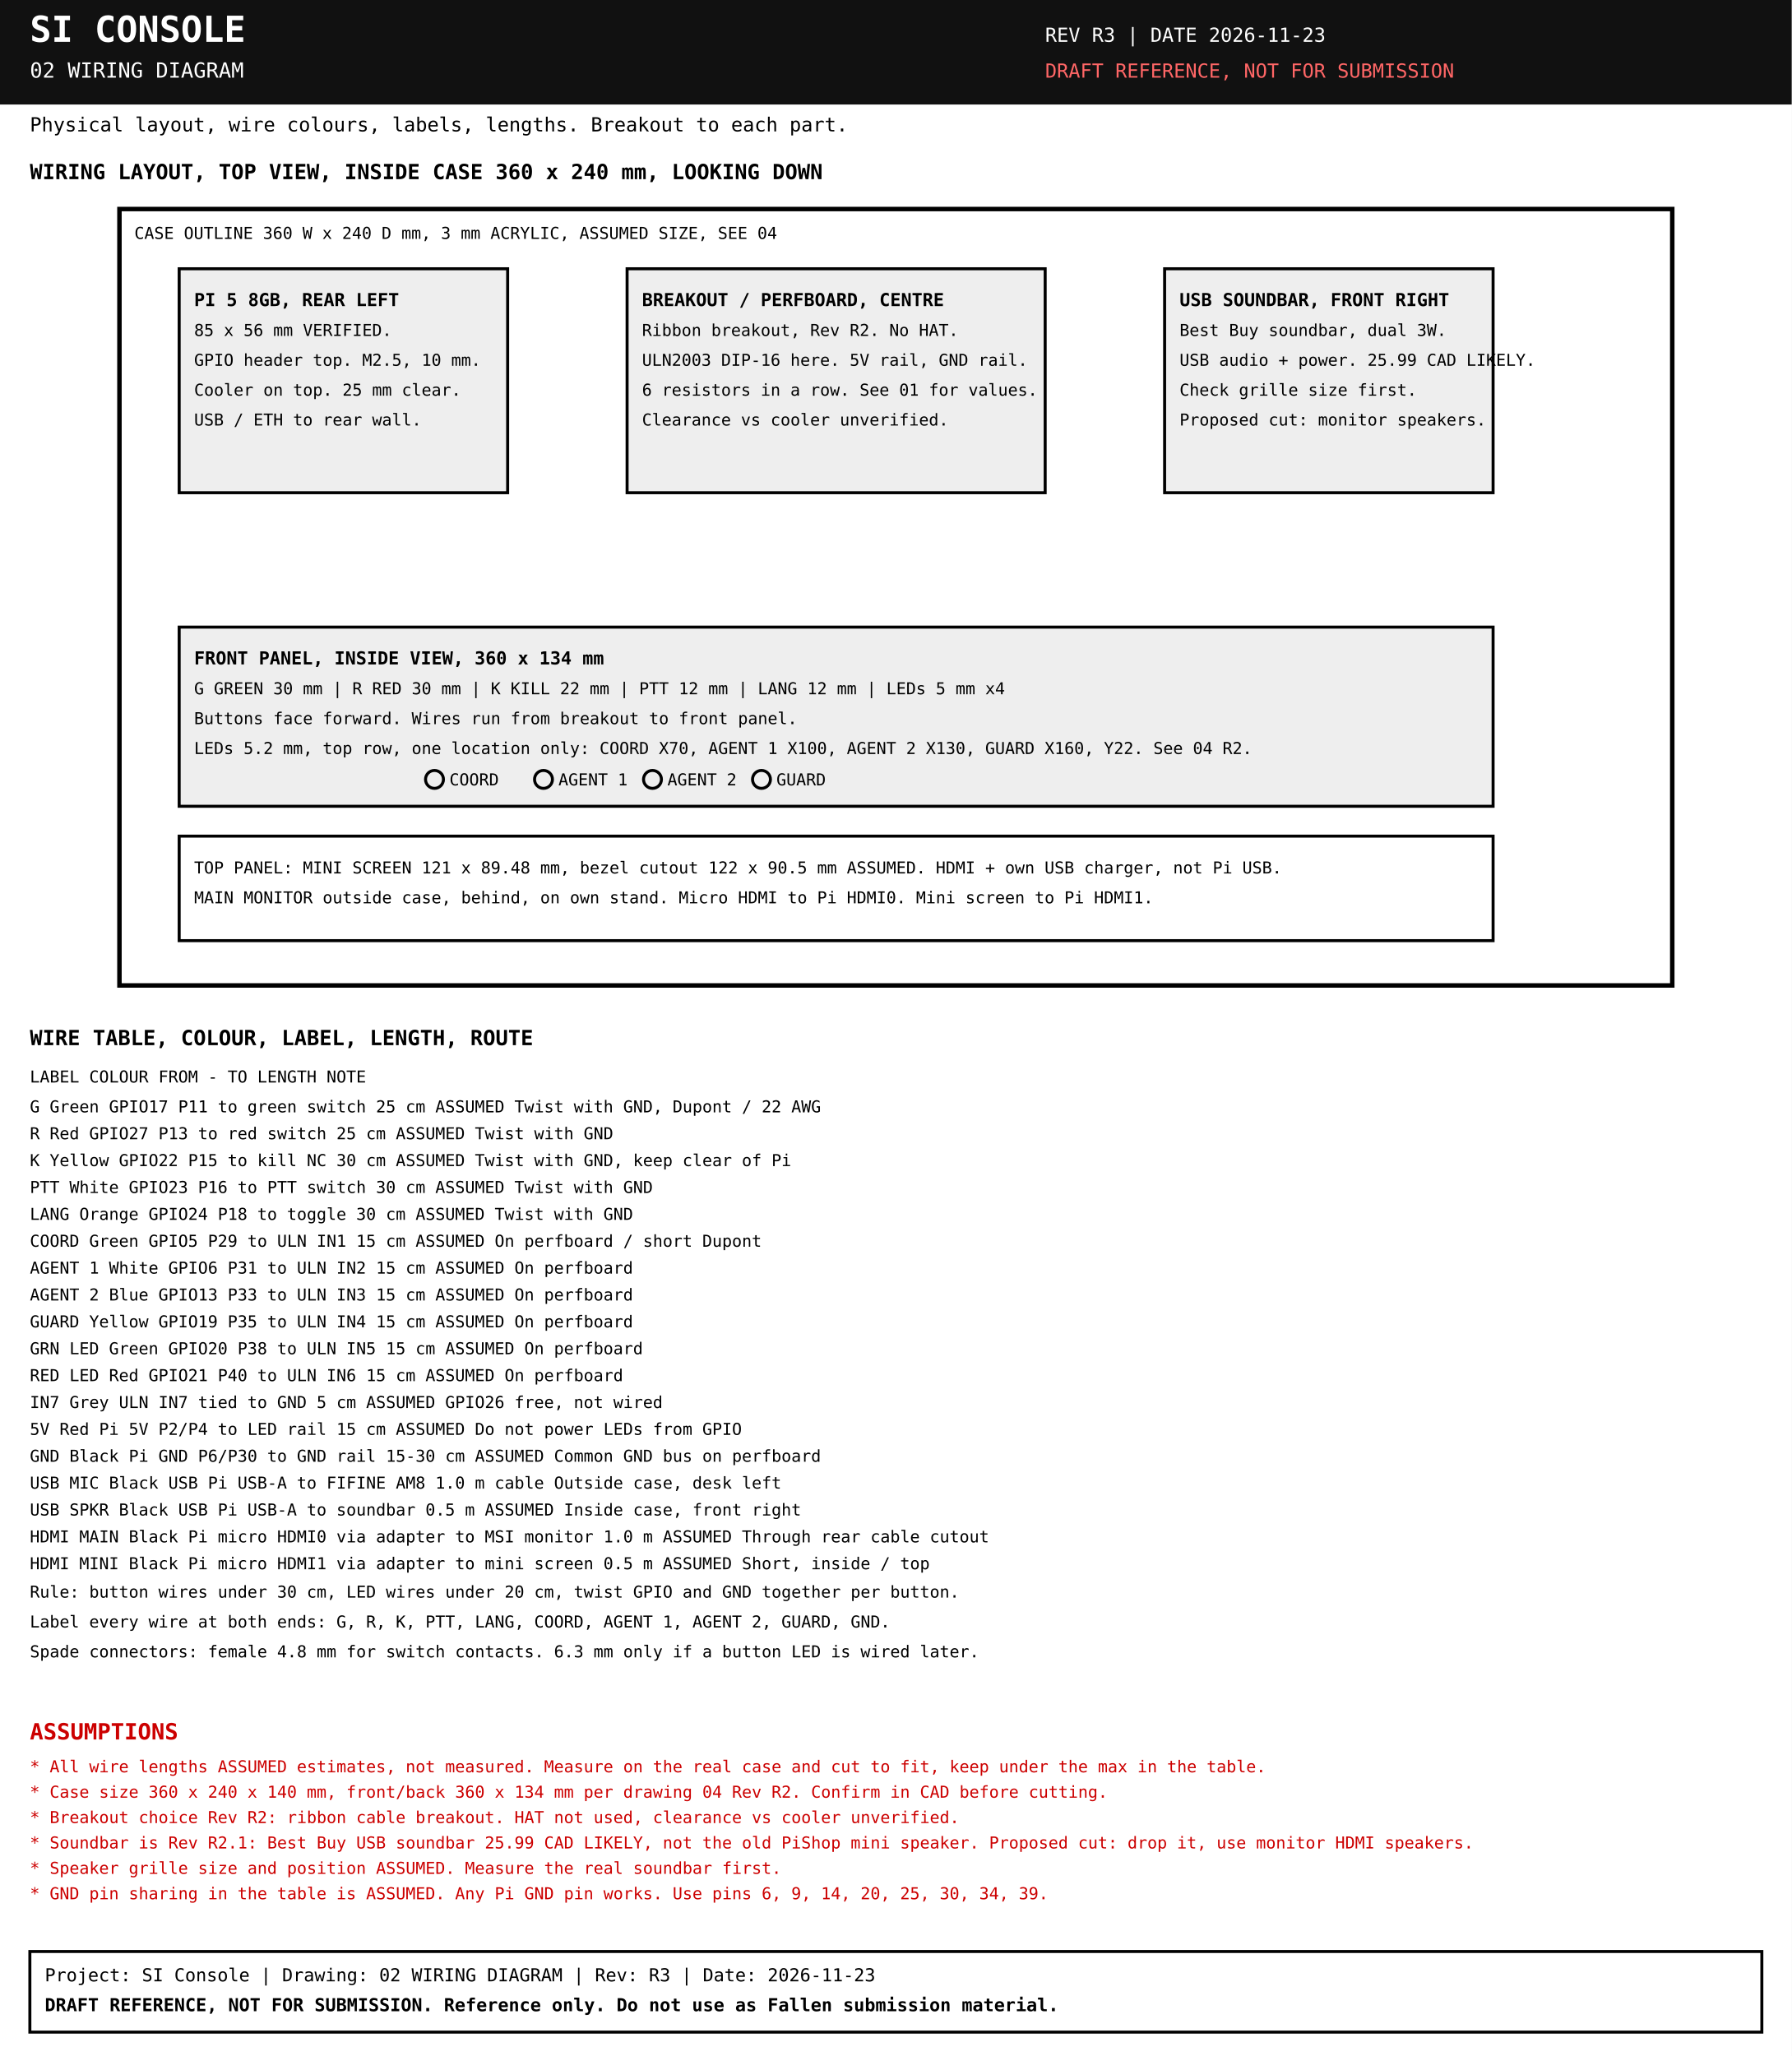
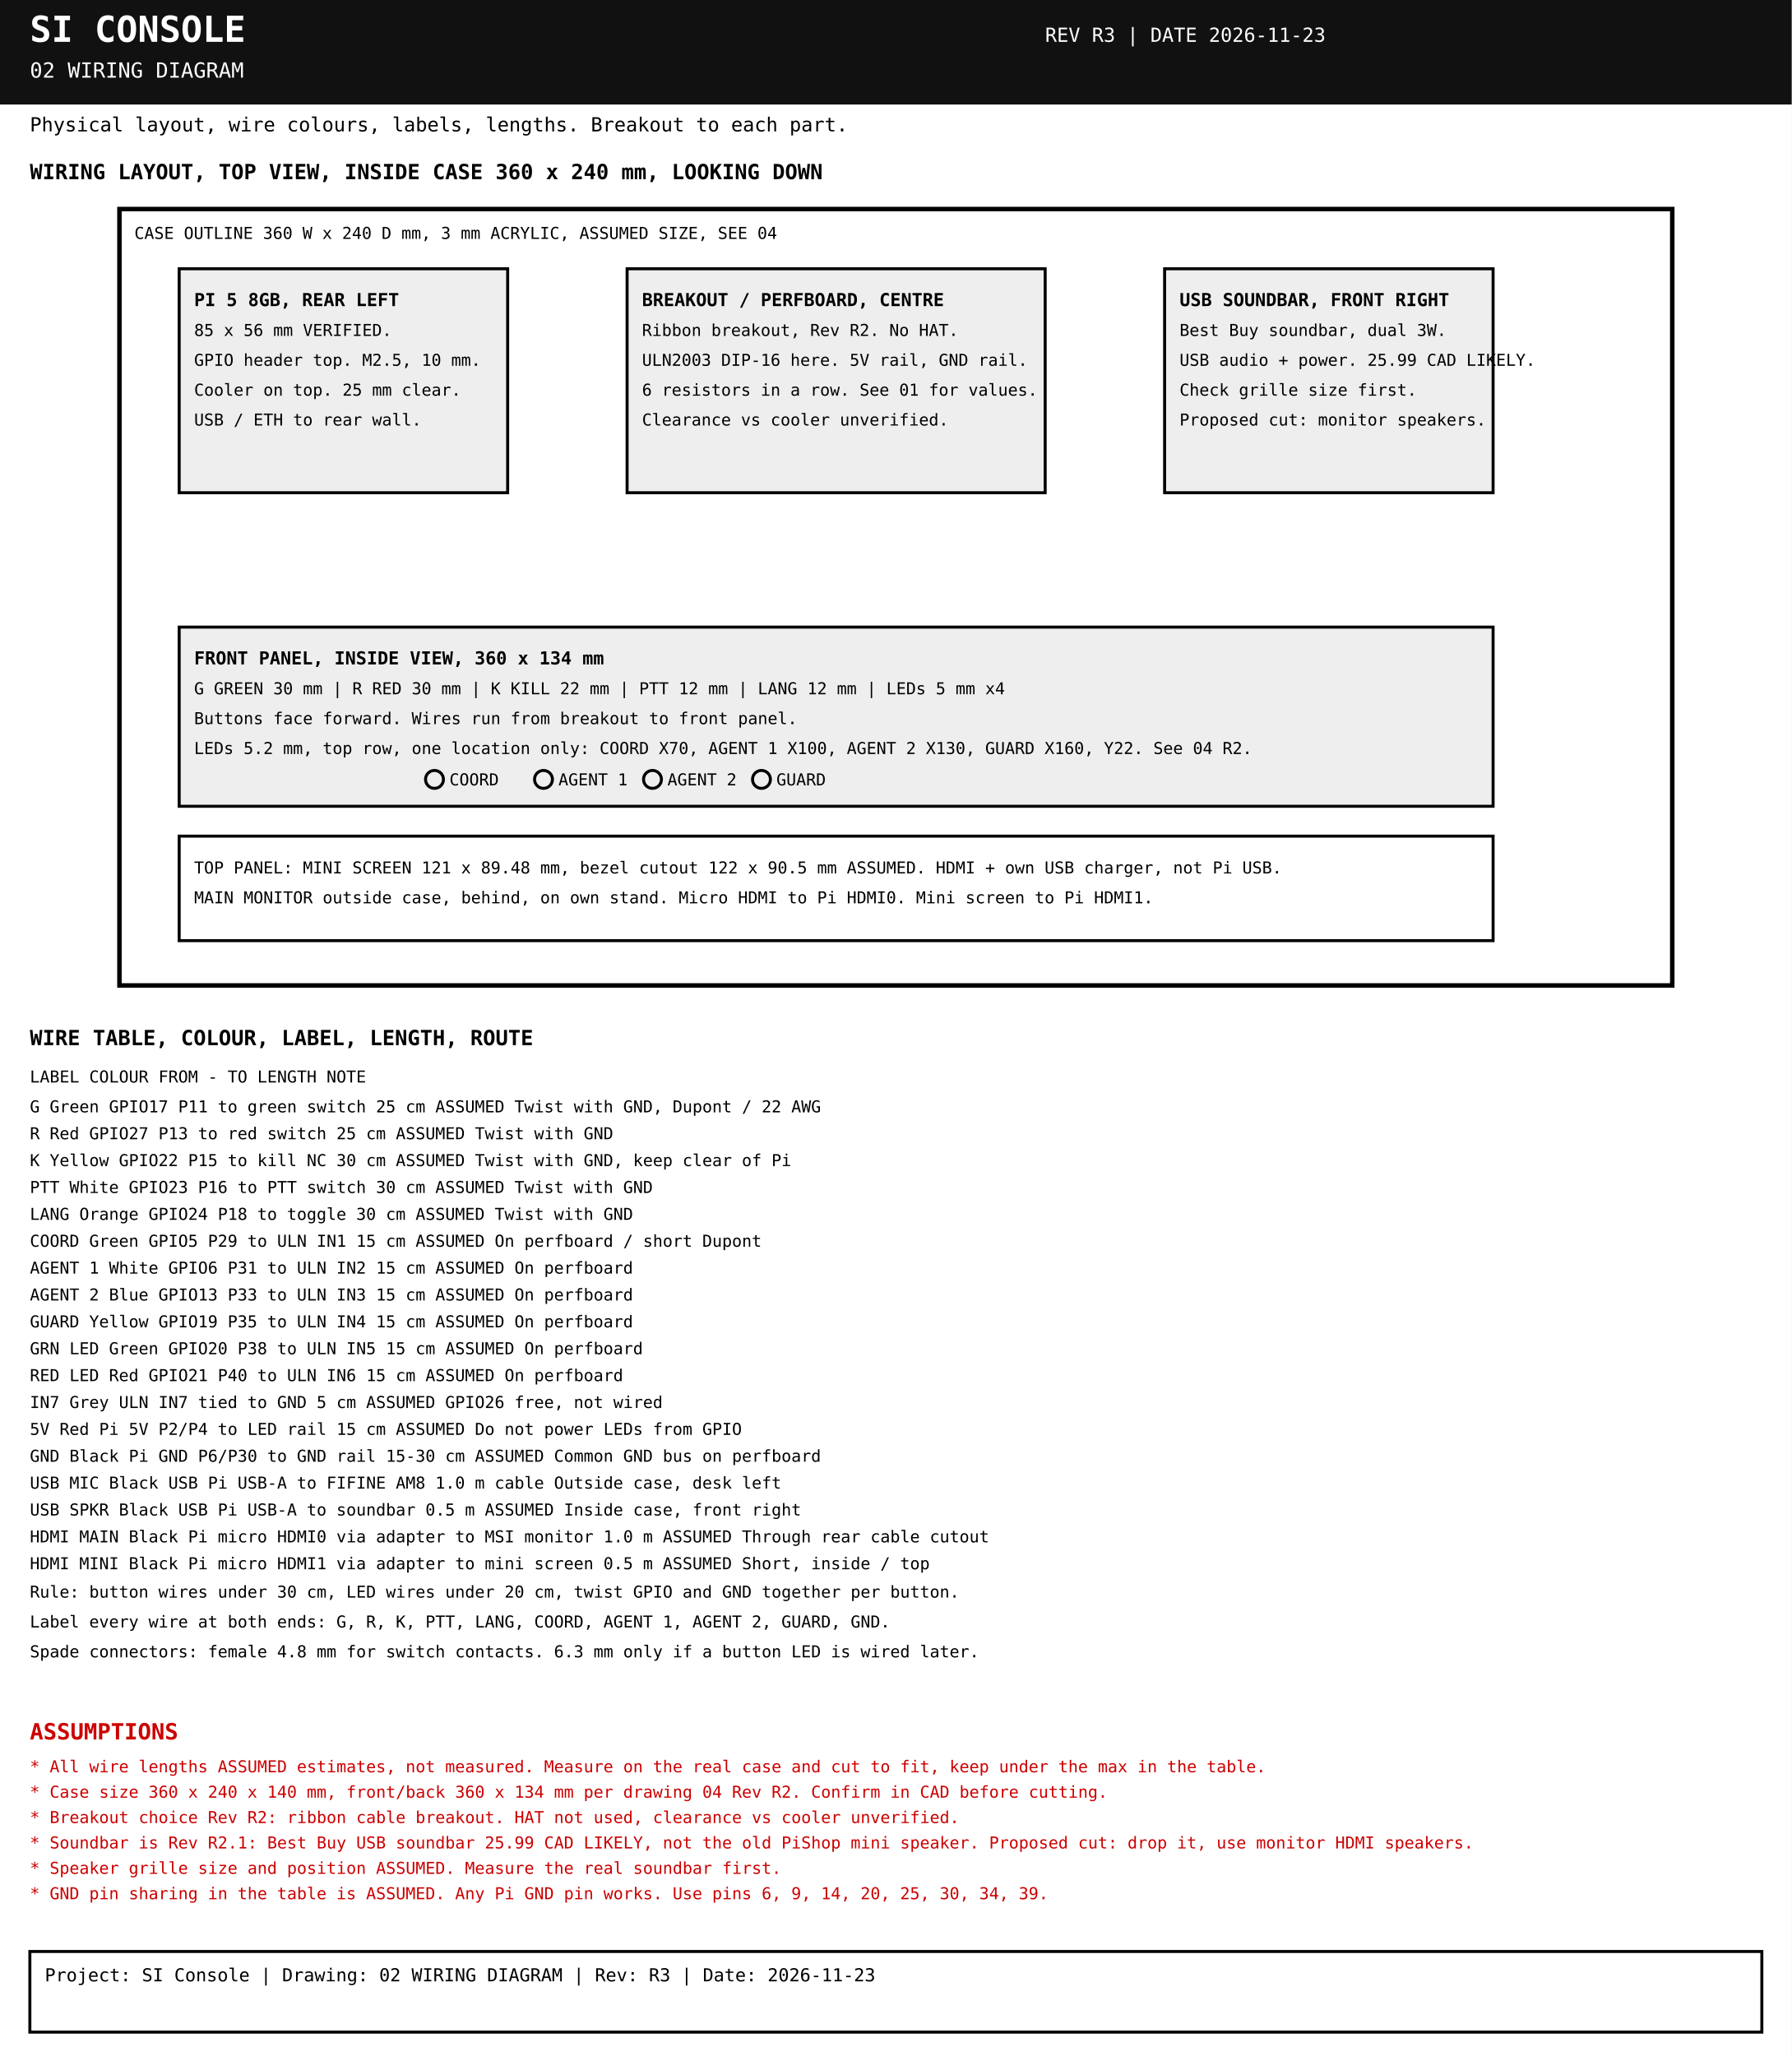
<svg xmlns="http://www.w3.org/2000/svg" width="1200" height="1377" viewBox="0 0 1200 1377">
  <rect x="0" y="0" width="1200" height="1377" fill="#fff" />
  <rect x="0" y="0" width="1200" height="70" fill="#111" />
  <text x="20" y="28" font-family="monospace" font-size="24" fill="#fff" font-weight="bold">SI CONSOLE</text>
  <text x="20" y="52" font-family="monospace" font-size="14" fill="#fff">02 WIRING DIAGRAM</text>
  <text x="700" y="28" font-family="monospace" font-size="13" fill="#fff">REV R3  |  DATE 2026-11-23</text>
-   <text x="700" y="52" font-family="monospace" font-size="13" fill="#ff6666">DRAFT REFERENCE, NOT FOR SUBMISSION</text>
  <text x="20" y="88" font-family="monospace" font-size="13" fill="#000">Physical layout, wire colours, labels, lengths. Breakout to each part.</text>
  <text x="20" y="120" font-family="monospace" font-size="14" font-weight="bold">WIRING LAYOUT, TOP VIEW, INSIDE CASE 360 x 240 mm, LOOKING DOWN</text>
  <rect x="80" y="140" width="1040" height="520" fill="none" stroke="#000" stroke-width="3" />
  <text x="90" y="160" font-family="monospace" font-size="11">CASE OUTLINE 360 W x 240 D mm, 3 mm ACRYLIC, ASSUMED SIZE, SEE 04</text>
  <rect x="120" y="180" width="220" height="150" fill="#eee" stroke="#000" stroke-width="2" />
  <text x="130" y="205" font-family="monospace" font-size="12" font-weight="bold">PI 5 8GB, REAR LEFT</text>
  <text x="130" y="225" font-family="monospace" font-size="11">85 x 56 mm VERIFIED.</text>
  <text x="130" y="245" font-family="monospace" font-size="11">GPIO header top. M2.5, 10 mm.</text>
  <text x="130" y="265" font-family="monospace" font-size="11">Cooler on top. 25 mm clear.</text>
  <text x="130" y="285" font-family="monospace" font-size="11">USB / ETH to rear wall.</text>
  <rect x="420" y="180" width="280" height="150" fill="#eee" stroke="#000" stroke-width="2" />
  <text x="430" y="205" font-family="monospace" font-size="12" font-weight="bold">BREAKOUT / PERFBOARD, CENTRE</text>
  <text x="430" y="225" font-family="monospace" font-size="11">Ribbon breakout, Rev R2. No HAT.</text>
  <text x="430" y="245" font-family="monospace" font-size="11">ULN2003 DIP-16 here. 5V rail, GND rail.</text>
  <text x="430" y="265" font-family="monospace" font-size="11">6 resistors in a row. See 01 for values.</text>
  <text x="430" y="285" font-family="monospace" font-size="11">Clearance vs cooler unverified.</text>
  <rect x="780" y="180" width="220" height="150" fill="#eee" stroke="#000" stroke-width="2" />
  <text x="790" y="205" font-family="monospace" font-size="12" font-weight="bold">USB SOUNDBAR, FRONT RIGHT</text>
  <text x="790" y="225" font-family="monospace" font-size="11">Best Buy soundbar, dual 3W.</text>
  <text x="790" y="245" font-family="monospace" font-size="11">USB audio + power. 25.99 CAD LIKELY.</text>
  <text x="790" y="265" font-family="monospace" font-size="11">Check grille size first.</text>
  <text x="790" y="285" font-family="monospace" font-size="11">Proposed cut: monitor speakers.</text>
  <rect x="120" y="420" width="880" height="120" fill="#eee" stroke="#000" stroke-width="2" />
  <text x="130" y="445" font-family="monospace" font-size="12" font-weight="bold">FRONT PANEL, INSIDE VIEW, 360 x 134 mm</text>
  <text x="130" y="465" font-family="monospace" font-size="11">G GREEN 30 mm  |  R RED 30 mm  |  K KILL 22 mm  |  PTT 12 mm  |  LANG 12 mm  |  LEDs 5 mm x4</text>
  <text x="130" y="485" font-family="monospace" font-size="11">Buttons face forward. Wires run from breakout to front panel.</text>
  <text x="130" y="505" font-family="monospace" font-size="11">LEDs 5.2 mm, top row, one location only: COORD X70, AGENT 1 X100, AGENT 2 X130, GUARD X160, Y22. See 04 R2.</text>
  <circle cx="291" cy="522" r="6" fill="none" stroke="#000" stroke-width="2" />
  <text x="301" y="526" font-family="monospace" font-size="11">COORD</text>
  <circle cx="364" cy="522" r="6" fill="none" stroke="#000" stroke-width="2" />
  <text x="374" y="526" font-family="monospace" font-size="11">AGENT 1</text>
  <circle cx="437" cy="522" r="6" fill="none" stroke="#000" stroke-width="2" />
  <text x="447" y="526" font-family="monospace" font-size="11">AGENT 2</text>
  <circle cx="510" cy="522" r="6" fill="none" stroke="#000" stroke-width="2" />
  <text x="520" y="526" font-family="monospace" font-size="11">GUARD</text>
  <rect x="120" y="560" width="880" height="70" fill="none" stroke="#000" stroke-width="2" />
  <text x="130" y="585" font-family="monospace" font-size="11">TOP PANEL: MINI SCREEN 121 x 89.48 mm, bezel cutout 122 x 90.5 mm ASSUMED. HDMI + own USB charger, not Pi USB.</text>
  <text x="130" y="605" font-family="monospace" font-size="11">MAIN MONITOR outside case, behind, on own stand. Micro HDMI to Pi HDMI0. Mini screen to Pi HDMI1.</text>
  <text x="20" y="700" font-family="monospace" font-size="14" font-weight="bold">WIRE TABLE, COLOUR, LABEL, LENGTH, ROUTE</text>
  <text x="20" y="725" font-family="monospace" font-size="11">LABEL  COLOUR  FROM - TO  LENGTH  NOTE</text>
  <text x="20" y="745" font-family="monospace" font-size="11">G  Green  GPIO17 P11 to green switch  25 cm ASSUMED  Twist with GND, Dupont / 22 AWG</text>
  <text x="20" y="763" font-family="monospace" font-size="11">R  Red  GPIO27 P13 to red switch  25 cm ASSUMED  Twist with GND</text>
  <text x="20" y="781" font-family="monospace" font-size="11">K  Yellow  GPIO22 P15 to kill NC  30 cm ASSUMED  Twist with GND, keep clear of Pi</text>
  <text x="20" y="799" font-family="monospace" font-size="11">PTT  White  GPIO23 P16 to PTT switch  30 cm ASSUMED  Twist with GND</text>
  <text x="20" y="817" font-family="monospace" font-size="11">LANG  Orange  GPIO24 P18 to toggle  30 cm ASSUMED  Twist with GND</text>
  <text x="20" y="835" font-family="monospace" font-size="11">COORD  Green  GPIO5 P29 to ULN IN1  15 cm ASSUMED  On perfboard / short Dupont</text>
  <text x="20" y="853" font-family="monospace" font-size="11">AGENT 1  White  GPIO6 P31 to ULN IN2  15 cm ASSUMED  On perfboard</text>
  <text x="20" y="871" font-family="monospace" font-size="11">AGENT 2  Blue  GPIO13 P33 to ULN IN3  15 cm ASSUMED  On perfboard</text>
  <text x="20" y="889" font-family="monospace" font-size="11">GUARD  Yellow  GPIO19 P35 to ULN IN4  15 cm ASSUMED  On perfboard</text>
  <text x="20" y="907" font-family="monospace" font-size="11">GRN LED  Green  GPIO20 P38 to ULN IN5  15 cm ASSUMED  On perfboard</text>
  <text x="20" y="925" font-family="monospace" font-size="11">RED LED  Red  GPIO21 P40 to ULN IN6  15 cm ASSUMED  On perfboard</text>
  <text x="20" y="943" font-family="monospace" font-size="11">IN7  Grey  ULN IN7 tied to GND  5 cm ASSUMED  GPIO26 free, not wired</text>
  <text x="20" y="961" font-family="monospace" font-size="11">5V  Red  Pi 5V P2/P4 to LED rail  15 cm ASSUMED  Do not power LEDs from GPIO</text>
  <text x="20" y="979" font-family="monospace" font-size="11">GND  Black  Pi GND P6/P30 to GND rail  15-30 cm ASSUMED  Common GND bus on perfboard</text>
  <text x="20" y="997" font-family="monospace" font-size="11">USB MIC  Black USB  Pi USB-A to FIFINE AM8  1.0 m cable  Outside case, desk left</text>
  <text x="20" y="1015" font-family="monospace" font-size="11">USB SPKR  Black USB  Pi USB-A to soundbar  0.5 m ASSUMED  Inside case, front right</text>
  <text x="20" y="1033" font-family="monospace" font-size="11">HDMI MAIN  Black  Pi micro HDMI0 via adapter to MSI monitor  1.0 m ASSUMED  Through rear cable cutout</text>
  <text x="20" y="1051" font-family="monospace" font-size="11">HDMI MINI  Black  Pi micro HDMI1 via adapter to mini screen  0.5 m ASSUMED  Short, inside / top</text>
  <text x="20" y="1070" font-family="monospace" font-size="11">Rule: button wires under 30 cm, LED wires under 20 cm, twist GPIO and GND together per button.</text>
  <text x="20" y="1090" font-family="monospace" font-size="11">Label every wire at both ends: G, R, K, PTT, LANG, COORD, AGENT 1, AGENT 2, GUARD, GND.</text>
  <text x="20" y="1110" font-family="monospace" font-size="11">Spade connectors: female 4.8 mm for switch contacts. 6.3 mm only if a button LED is wired later.</text>
  <text x="20" y="1165" font-family="monospace" font-size="15" font-weight="bold" fill="#c00">ASSUMPTIONS</text>
  <text x="20" y="1187" font-family="monospace" font-size="11" fill="#c00">* All wire lengths ASSUMED estimates, not measured. Measure on the real case and cut to fit, keep under the max in the table.</text>
  <text x="20" y="1204" font-family="monospace" font-size="11" fill="#c00">* Case size 360 x 240 x 140 mm, front/back 360 x 134 mm per drawing 04 Rev R2. Confirm in CAD before cutting.</text>
  <text x="20" y="1221" font-family="monospace" font-size="11" fill="#c00">* Breakout choice Rev R2: ribbon cable breakout. HAT not used, clearance vs cooler unverified.</text>
  <text x="20" y="1238" font-family="monospace" font-size="11" fill="#c00">* Soundbar is Rev R2.1: Best Buy USB soundbar 25.99 CAD LIKELY, not the old PiShop mini speaker. Proposed cut: drop it, use monitor HDMI speakers.</text>
  <text x="20" y="1255" font-family="monospace" font-size="11" fill="#c00">* Speaker grille size and position ASSUMED. Measure the real soundbar first.</text>
  <text x="20" y="1272" font-family="monospace" font-size="11" fill="#c00">* GND pin sharing in the table is ASSUMED. Any Pi GND pin works. Use pins 6, 9, 14, 20, 25, 30, 34, 39.</text>
  <rect x="20" y="1307" width="1160" height="54" fill="none" stroke="#000" stroke-width="2" />
  <text x="30" y="1327" font-family="monospace" font-size="12">Project: SI Console | Drawing: 02 WIRING DIAGRAM | Rev: R3 | Date: 2026-11-23</text>
-   <text x="30" y="1347" font-family="monospace" font-size="12" font-weight="bold">DRAFT REFERENCE, NOT FOR SUBMISSION. Reference only. Do not use as Fallen submission material.</text>
</svg>
